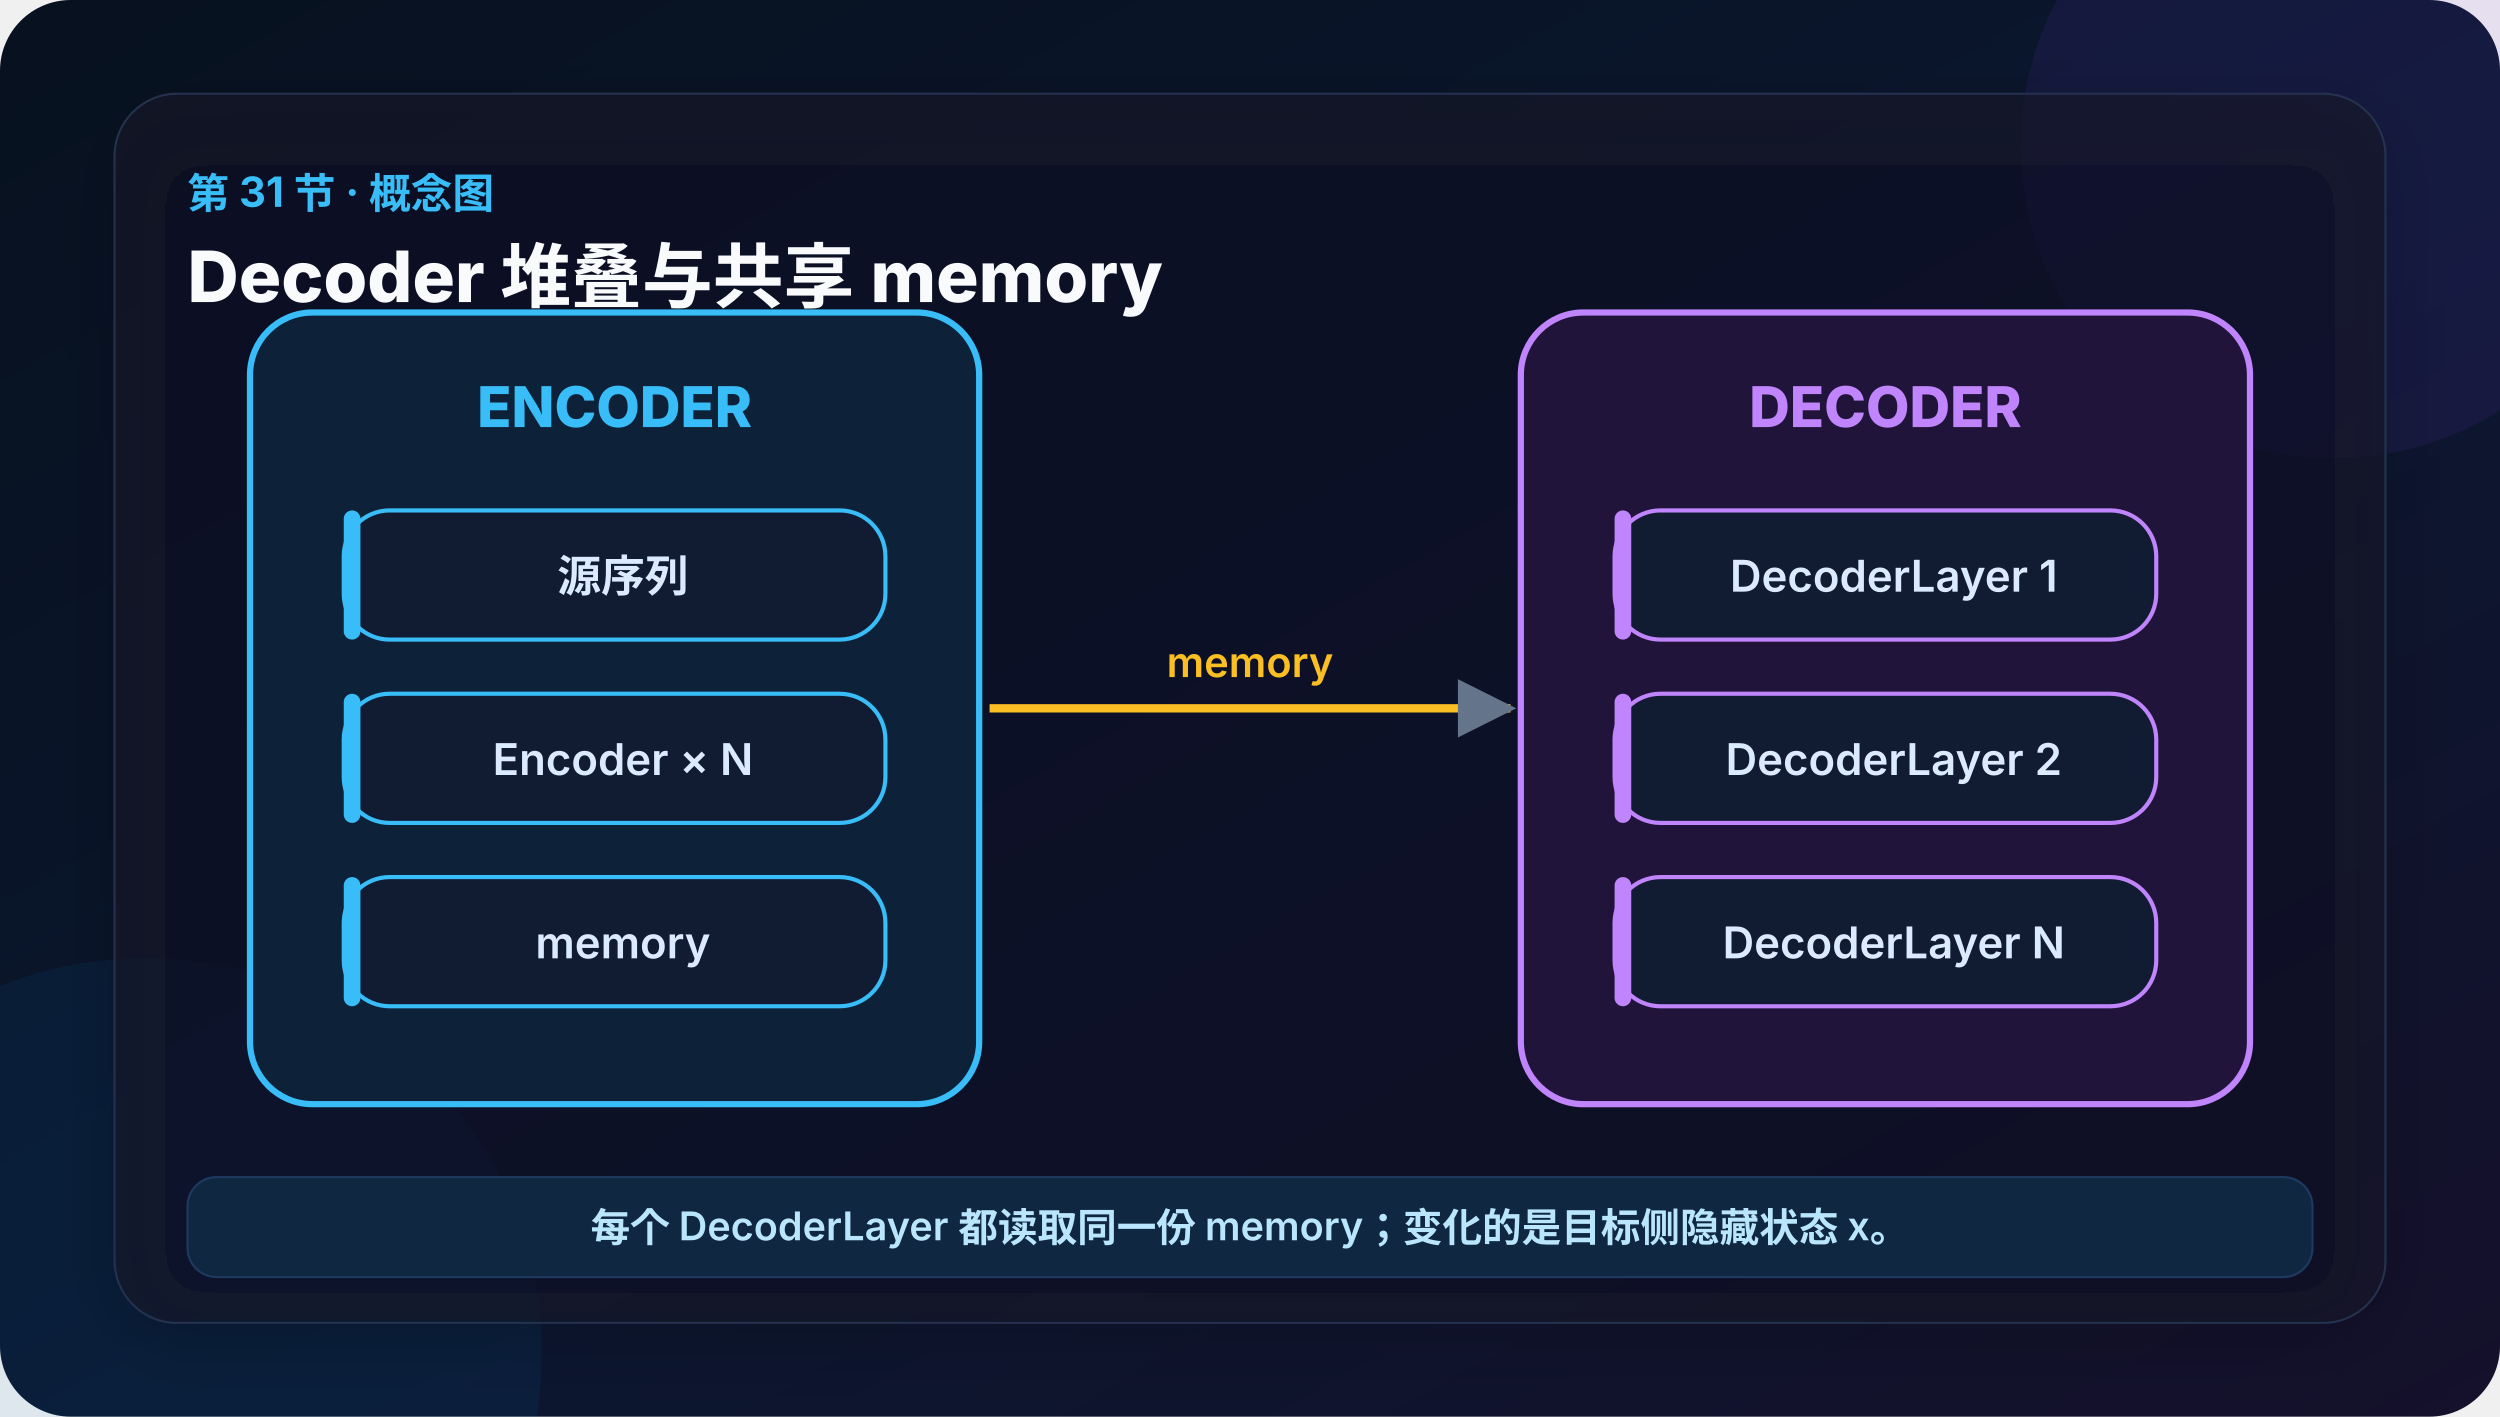
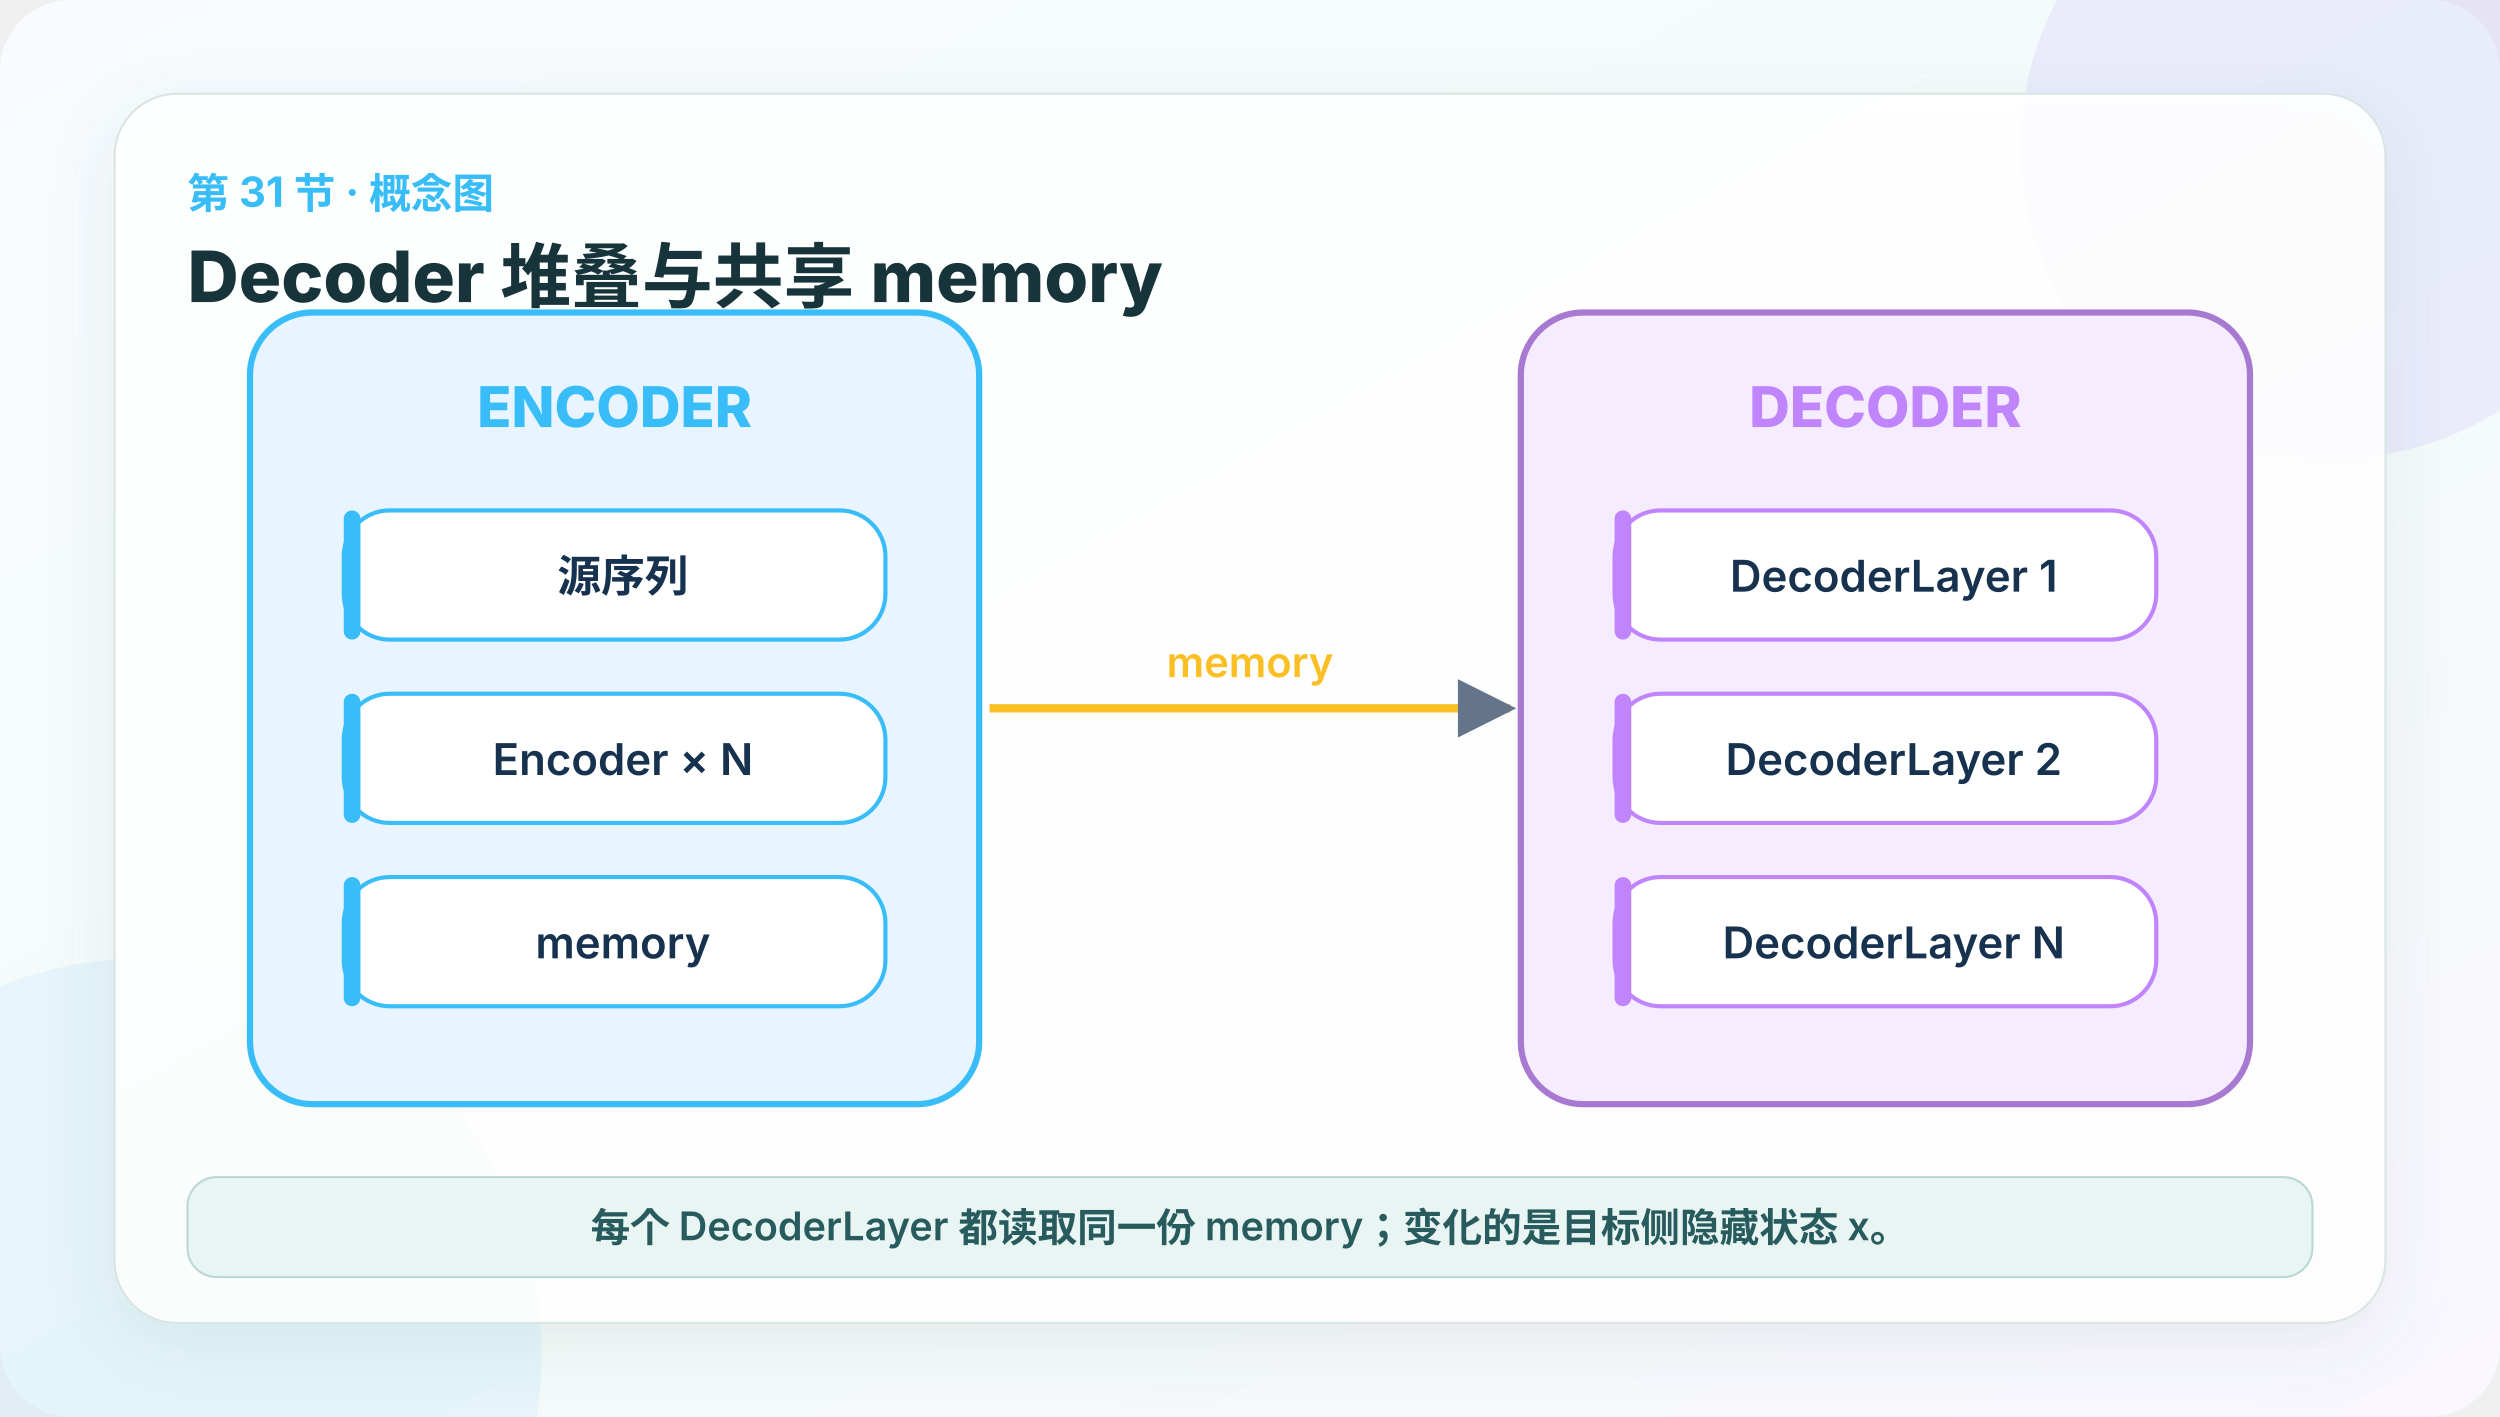
<svg xmlns="http://www.w3.org/2000/svg" width="1200" height="680" viewBox="0 0 1200 680" role="img" aria-labelledby="title desc">
  <defs>
    <linearGradient id="bg" x1="0" y1="0" x2="1" y2="1">
-       <stop offset="0" stop-color="#07111f" />
-       <stop offset="0.55" stop-color="#0b1730" />
-       <stop offset="1" stop-color="#15102b" />
+       <stop offset="0" stop-color="#f8fbff" />
+       <stop offset="0.55" stop-color="#f4fbf9" />
+       <stop offset="1" stop-color="#faf7ff" />
    </linearGradient>
    <filter id="shadow" x="-20%" y="-20%" width="140%" height="140%">
-       <feDropShadow dx="0" dy="10" stdDeviation="16" flood-color="#000" flood-opacity=".3" />
+       <feDropShadow dx="0" dy="10" stdDeviation="16" flood-color="#47716d" flood-opacity=".12" />
    </filter>
    <marker id="arrow" viewBox="0 0 10 10" refX="9" refY="5" markerWidth="7" markerHeight="7" orient="auto-start-reverse">
      <path d="M 0 0 L 10 5 L 0 10 z" fill="#64748b" />
    </marker>
  </defs>
  <rect width="1200" height="680" rx="34" fill="url(#bg)" />
-   <circle cx="1120" cy="70" r="150" fill="#7c3aed" opacity=".09" />
-   <circle cx="70" cy="650" r="190" fill="#0284c7" opacity=".08" />
+   <circle cx="1120" cy="70" r="150" fill="#c4b5fd" opacity=".22" />
+   <circle cx="70" cy="650" r="190" fill="#bae6fd" opacity=".28" />
  <g filter="url(#shadow)">
-     <rect x="55" y="45" width="1090" height="590" rx="30" fill="#081426" fill-opacity=".6" stroke="#26334d" />
+     <rect x="55" y="45" width="1090" height="590" rx="30" fill="#ffffff" fill-opacity=".88" stroke="#d9e5e3" />
  </g>
  <text x="90" y="100" font-family="Inter, PingFang SC, Microsoft YaHei, sans-serif" font-size="20" font-weight="700" fill="#38bdf8">第 31 节 · 概念图</text>
-   <text x="90" y="145" font-family="Inter, PingFang SC, Microsoft YaHei, sans-serif" font-size="34" font-weight="800" fill="#f8fafc">Decoder 堆叠与共享 memory</text>
+   <text x="90" y="145" font-family="Inter, PingFang SC, Microsoft YaHei, sans-serif" font-size="34" font-weight="800" fill="#17343a">Decoder 堆叠与共享 memory</text>
  <g font-family="Inter, PingFang SC, Microsoft YaHei, sans-serif">
-     <rect x="120" y="150" width="350" height="380" rx="30" fill="#0d2238" stroke="#38bdf8" stroke-width="3" />
-     <rect x="730" y="150" width="350" height="380" rx="30" fill="#21143a" stroke="#c084fc" stroke-width="3" />
+     <rect x="120" y="150" width="350" height="380" rx="30" fill="#e8f4ff" stroke="#38bdf8" stroke-width="3" />
+     <rect x="730" y="150" width="350" height="380" rx="30" fill="#f5edff" stroke="#a879d1" stroke-width="3" />
    <text x="295" y="205" text-anchor="middle" font-size="27" font-weight="800" fill="#38bdf8">ENCODER</text>
    <text x="905" y="205" text-anchor="middle" font-size="27" font-weight="800" fill="#c084fc">DECODER</text>
-     <rect x="165" y="245" width="260" height="62" rx="22" fill="#111c33" stroke="#38bdf8" stroke-width="2" />
+     <rect x="165" y="245" width="260" height="62" rx="22" fill="#ffffff" stroke="#38bdf8" stroke-width="2" />
    <rect x="165" y="245" width="8" height="62" rx="4" fill="#38bdf8" />
-     <text x="299" y="284" text-anchor="middle" font-size="21" font-weight="600" fill="#dbeafe">源序列</text>
-     <rect x="165" y="333" width="260" height="62" rx="22" fill="#111c33" stroke="#38bdf8" stroke-width="2" />
+     <text x="299" y="284" text-anchor="middle" font-size="21" font-weight="600" fill="#16324f">源序列</text>
+     <rect x="165" y="333" width="260" height="62" rx="22" fill="#ffffff" stroke="#38bdf8" stroke-width="2" />
    <rect x="165" y="333" width="8" height="62" rx="4" fill="#38bdf8" />
-     <text x="299" y="372" text-anchor="middle" font-size="21" font-weight="600" fill="#dbeafe">Encoder × N</text>
-     <rect x="165" y="421" width="260" height="62" rx="22" fill="#111c33" stroke="#38bdf8" stroke-width="2" />
+     <text x="299" y="372" text-anchor="middle" font-size="21" font-weight="600" fill="#16324f">Encoder × N</text>
+     <rect x="165" y="421" width="260" height="62" rx="22" fill="#ffffff" stroke="#38bdf8" stroke-width="2" />
    <rect x="165" y="421" width="8" height="62" rx="4" fill="#38bdf8" />
-     <text x="299" y="460" text-anchor="middle" font-size="21" font-weight="600" fill="#dbeafe">memory</text>
-     <rect x="775" y="245" width="260" height="62" rx="22" fill="#111c33" stroke="#c084fc" stroke-width="2" />
+     <text x="299" y="460" text-anchor="middle" font-size="21" font-weight="600" fill="#16324f">memory</text>
+     <rect x="775" y="245" width="260" height="62" rx="22" fill="#ffffff" stroke="#c084fc" stroke-width="2" />
    <rect x="775" y="245" width="8" height="62" rx="4" fill="#c084fc" />
-     <text x="909" y="284" text-anchor="middle" font-size="21" font-weight="600" fill="#dbeafe">DecoderLayer 1</text>
-     <rect x="775" y="333" width="260" height="62" rx="22" fill="#111c33" stroke="#c084fc" stroke-width="2" />
+     <text x="909" y="284" text-anchor="middle" font-size="21" font-weight="600" fill="#16324f">DecoderLayer 1</text>
+     <rect x="775" y="333" width="260" height="62" rx="22" fill="#ffffff" stroke="#c084fc" stroke-width="2" />
    <rect x="775" y="333" width="8" height="62" rx="4" fill="#c084fc" />
-     <text x="909" y="372" text-anchor="middle" font-size="21" font-weight="600" fill="#dbeafe">DecoderLayer 2</text>
-     <rect x="775" y="421" width="260" height="62" rx="22" fill="#111c33" stroke="#c084fc" stroke-width="2" />
+     <text x="909" y="372" text-anchor="middle" font-size="21" font-weight="600" fill="#16324f">DecoderLayer 2</text>
+     <rect x="775" y="421" width="260" height="62" rx="22" fill="#ffffff" stroke="#c084fc" stroke-width="2" />
    <rect x="775" y="421" width="8" height="62" rx="4" fill="#c084fc" />
-     <text x="909" y="460" text-anchor="middle" font-size="21" font-weight="600" fill="#dbeafe">DecoderLayer N</text>
+     <text x="909" y="460" text-anchor="middle" font-size="21" font-weight="600" fill="#16324f">DecoderLayer N</text>
    <path d="M 475 340 L 725 340" stroke="#fbbf24" stroke-width="4" fill="none" marker-end="url(#arrow)" />
    <text x="600" y="325" text-anchor="middle" font-size="20" font-weight="600" fill="#fbbf24">memory</text>
  </g>
-   <rect x="90" y="565" width="1020" height="48" rx="14" fill="#0f2741" stroke="#1e3a5f" />
-   <text x="600" y="596" text-anchor="middle" font-family="Inter, PingFang SC, Microsoft YaHei, sans-serif" font-size="19" font-weight="600" fill="#bae6fd">每个 DecoderLayer 都读取同一份 memory；变化的是目标侧隐藏状态 x。</text>
+   <rect x="90" y="565" width="1020" height="48" rx="14" fill="#e8f5f2" stroke="#b9d8d3" />
+   <text x="600" y="596" text-anchor="middle" font-family="Inter, PingFang SC, Microsoft YaHei, sans-serif" font-size="19" font-weight="600" fill="#285b5d">每个 DecoderLayer 都读取同一份 memory；变化的是目标侧隐藏状态 x。</text>
</svg>
